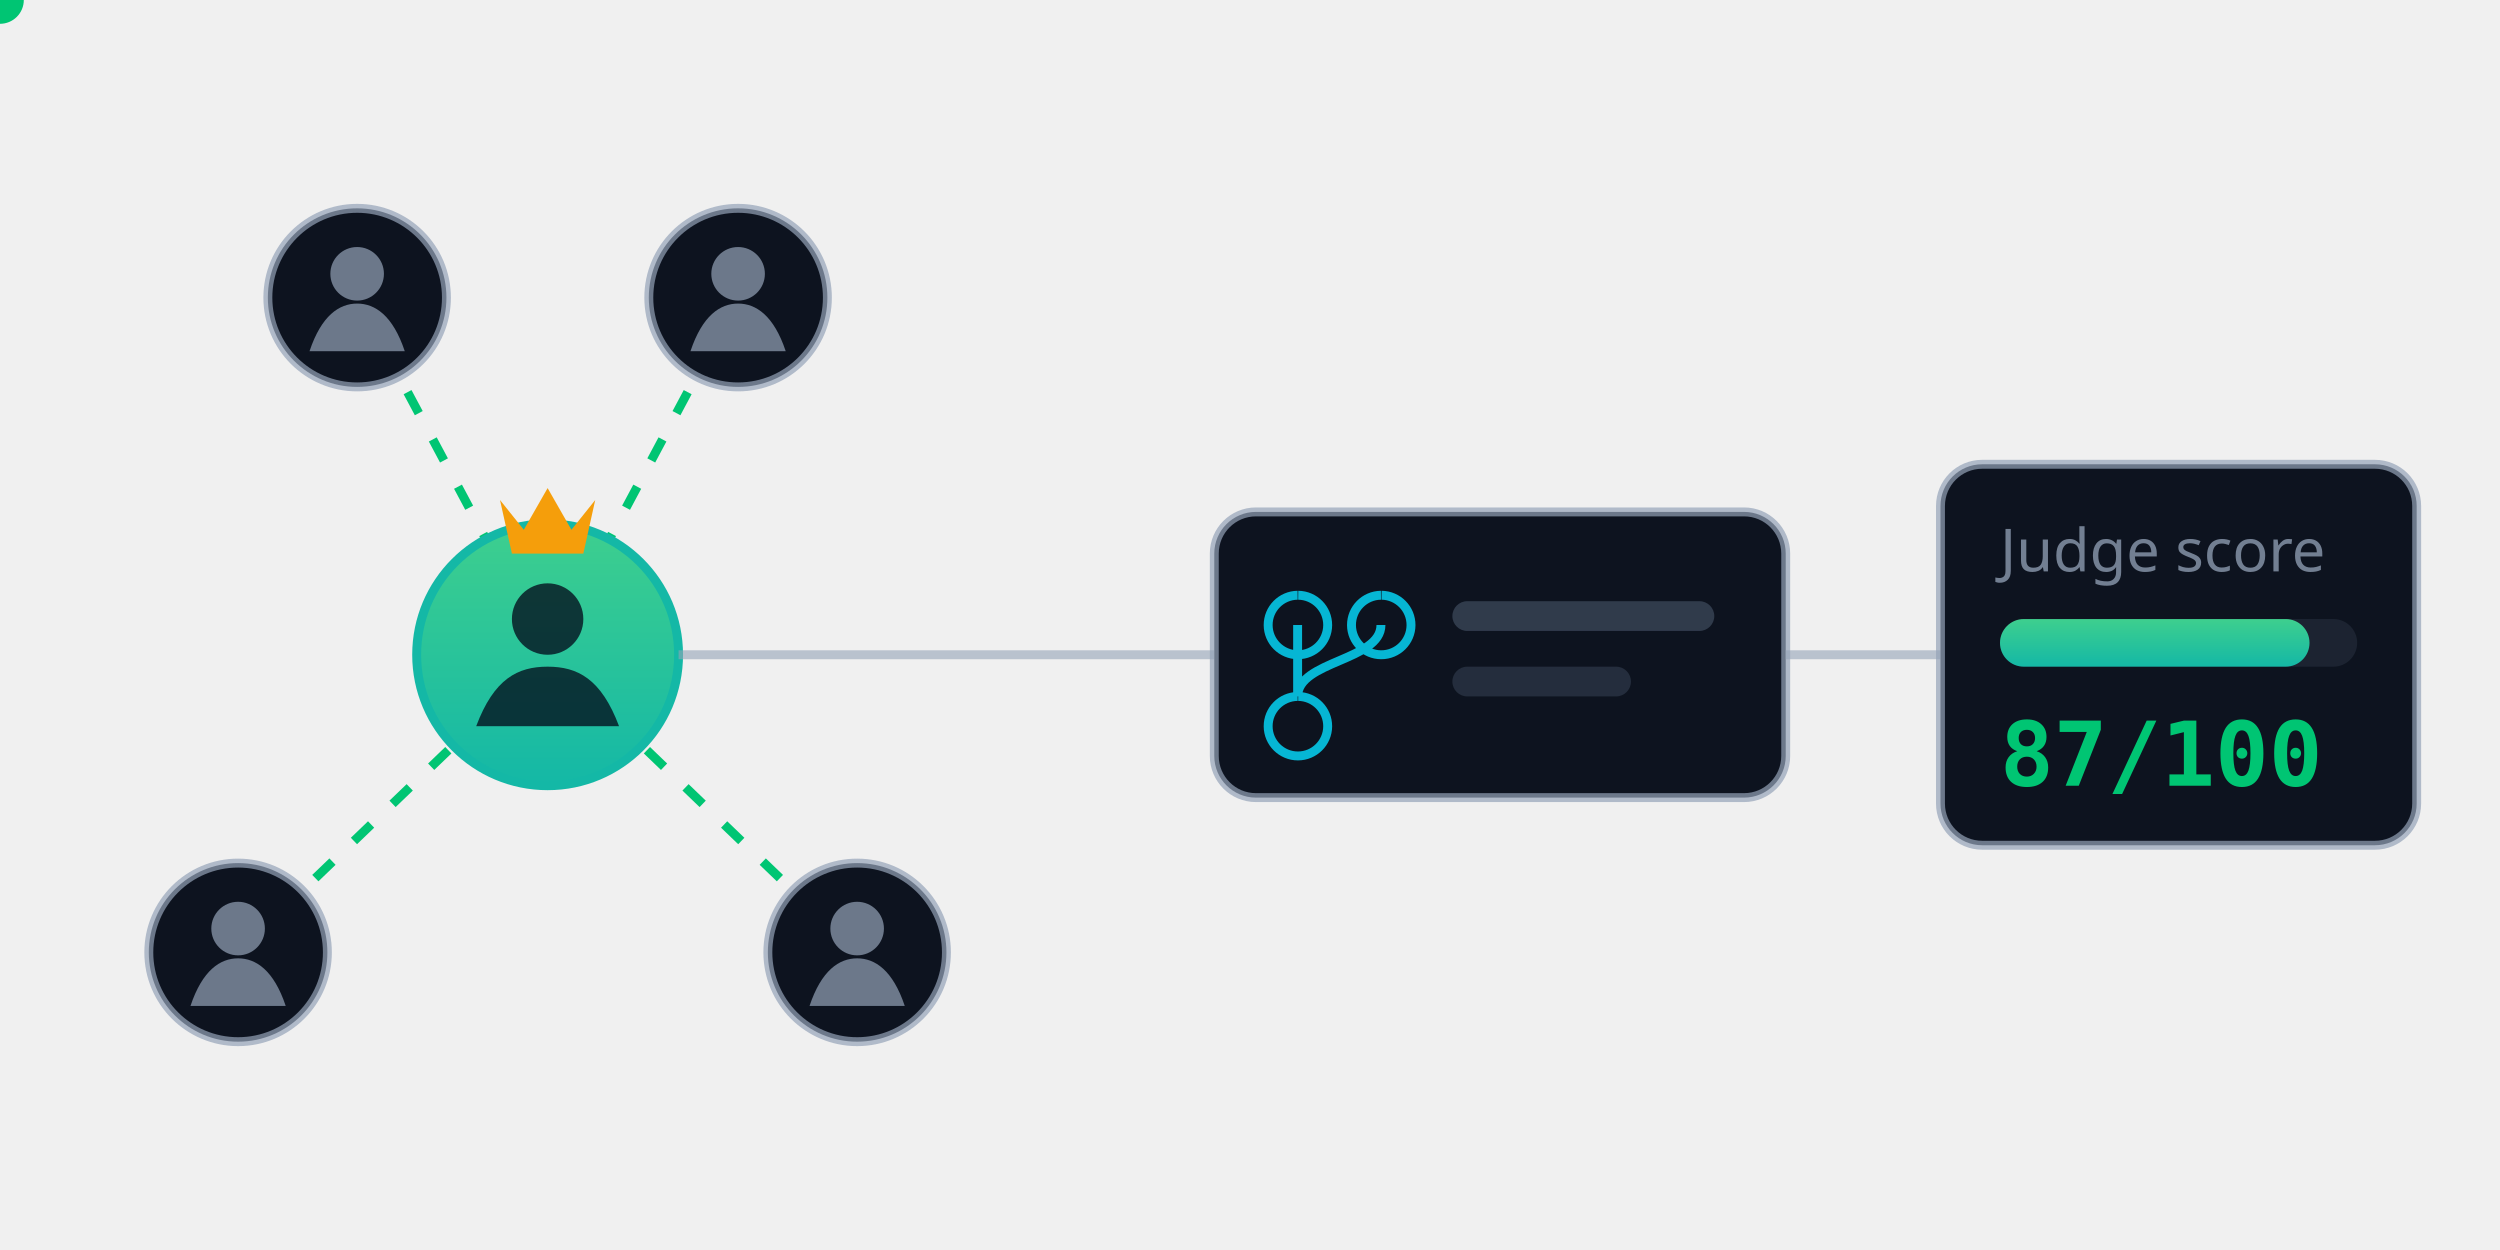
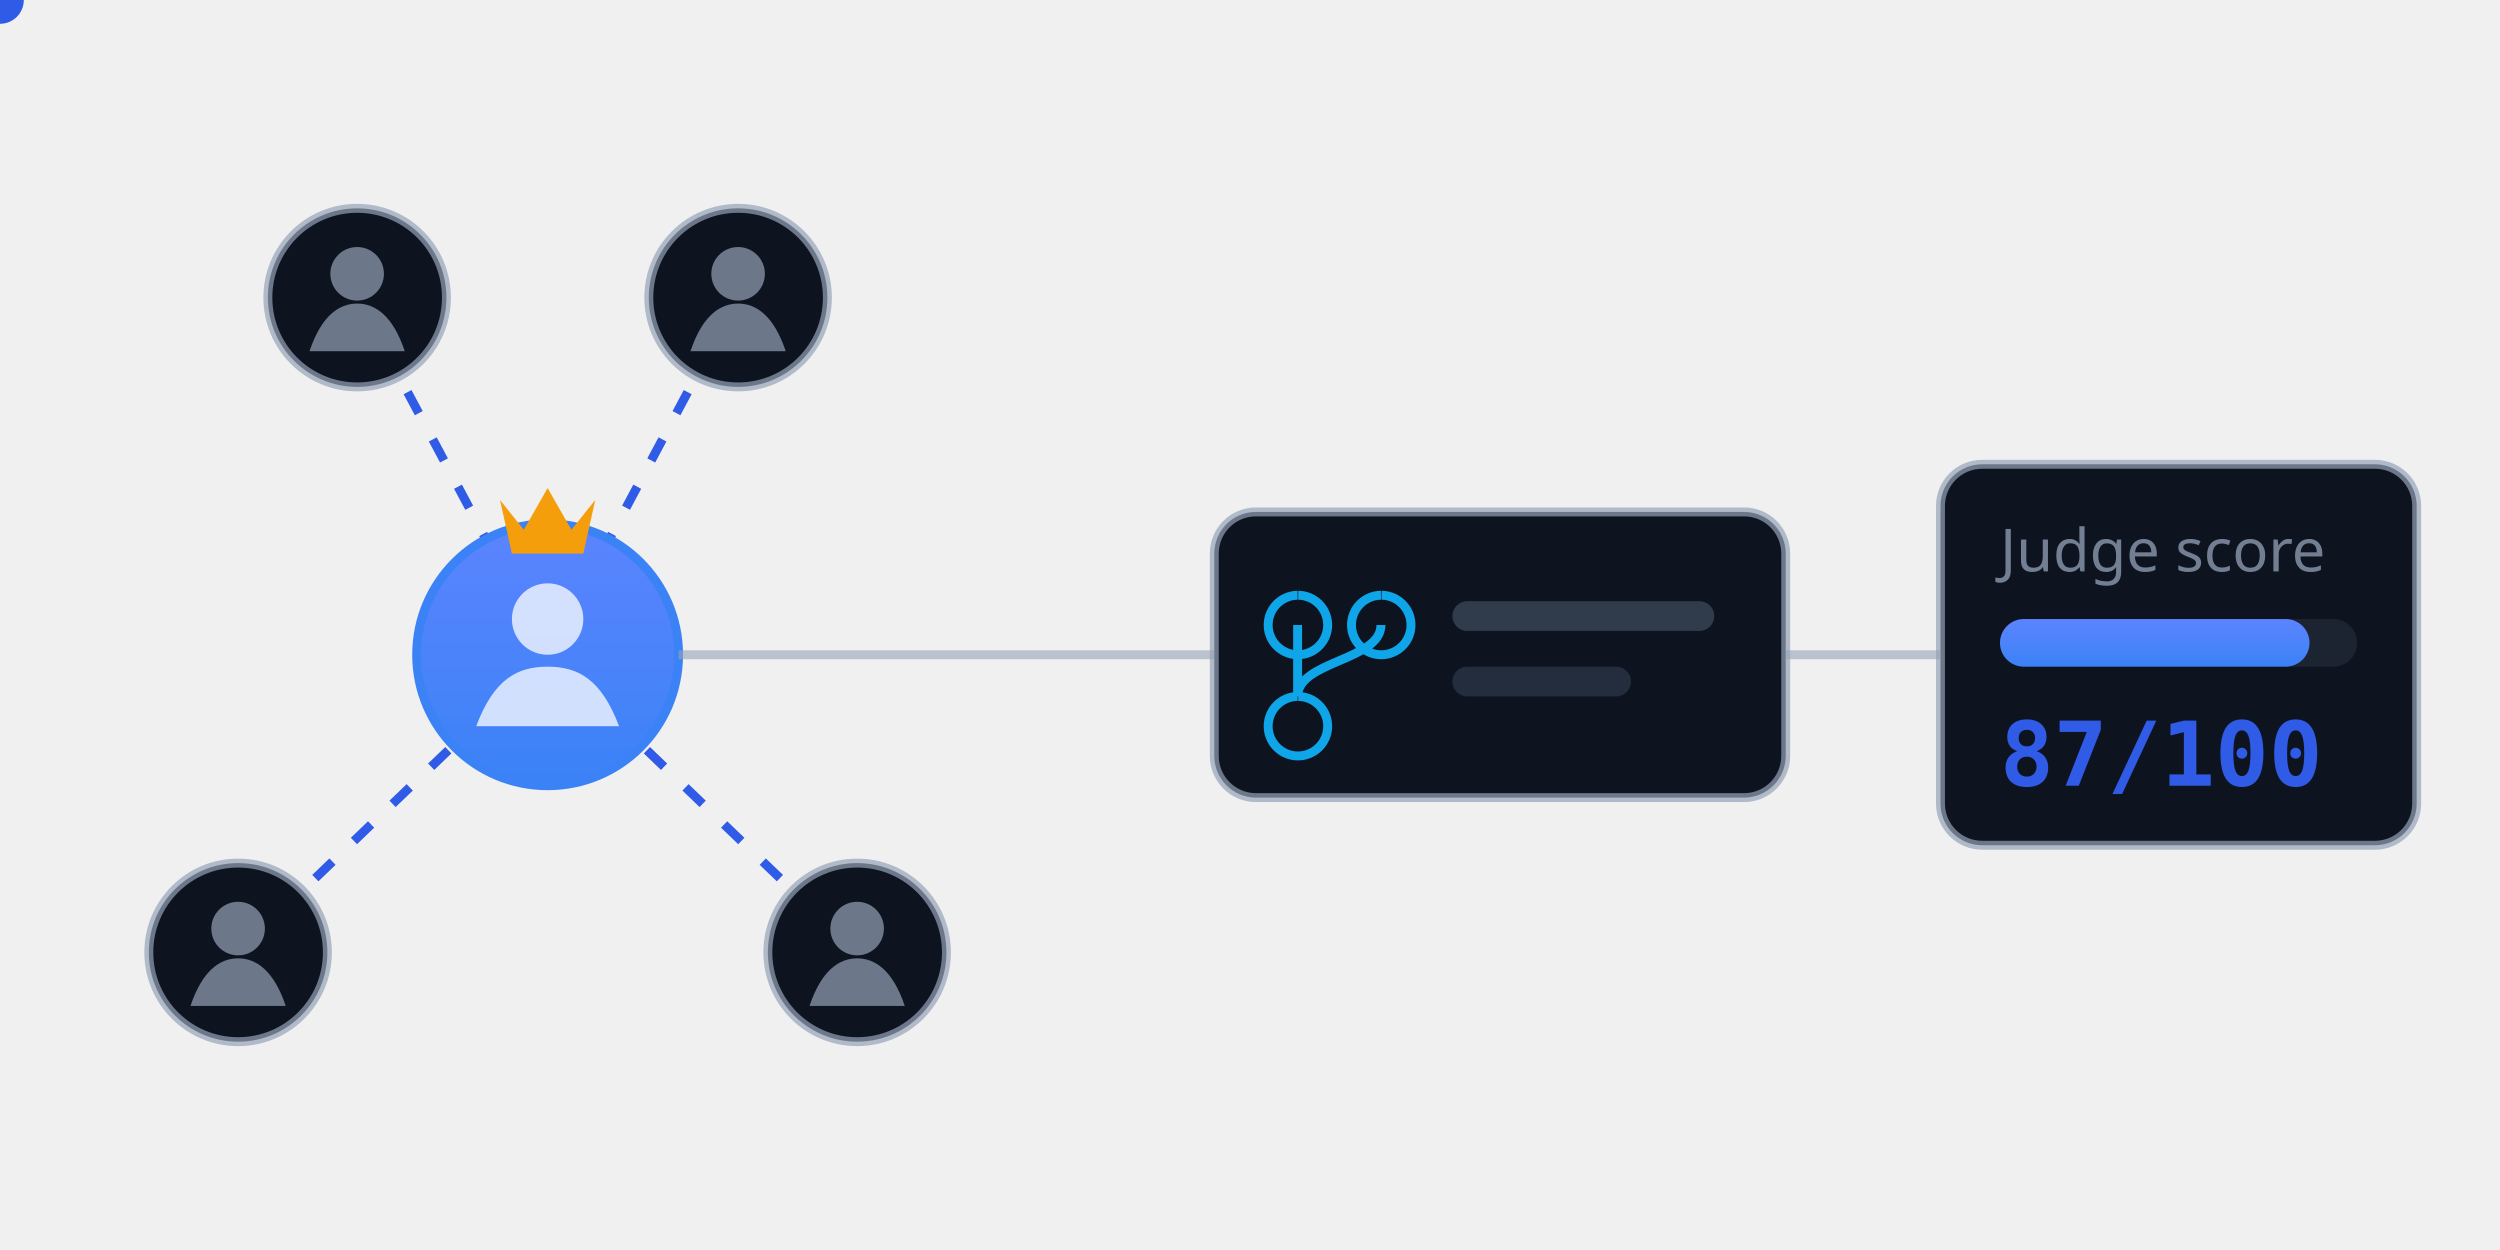
<svg xmlns="http://www.w3.org/2000/svg" viewBox="0 0 420 210" fill="none" role="img">
  <defs>
    <linearGradient id="mint" x1="0" y1="1" x2="0" y2="0">
-       <stop offset="0" stop-color="#14b8a6" />
-       <stop offset="1" stop-color="#3ecf8e" />
+       <stop offset="0" stop-color="#3b82f6" />
+       <stop offset="1" stop-color="#5b84ff" />
    </linearGradient>
    <linearGradient id="spec" x1="0" y1="0" x2="1" y2="1">
-       <stop offset="0" stop-color="#2dd4bf" />
-       <stop offset=".5" stop-color="#00c573" />
+       <stop offset="0" stop-color="#1d4ed8" />
+       <stop offset=".5" stop-color="#2f5be7" />
      <stop offset="1" stop-color="#38bdf8" />
    </linearGradient>
  </defs>
  <style>
  .surf{fill:#0d131f;stroke:#94a3b8;stroke-opacity:.7}
  .ln{stroke:#94a3b8;stroke-opacity:.6;fill:none}
  .txt{fill:#94a3b8;opacity:.75}
  @media (prefers-reduced-motion: reduce){
    *{animation:none!important}
    .tag,.num,.row,.ev,.pass,.f{opacity:1!important}
    .ck,.ok{stroke-dashoffset:0!important}
    .gauge{stroke-dashoffset:36!important}
    .pkt{offset-distance:50%}
  }

-   .link{stroke:#00c573;stroke-width:1.5;stroke-dasharray:4 5;animation:dash 1.2s linear infinite}
+   .link{stroke:#2f5be7;stroke-width:1.5;stroke-dasharray:4 5;animation:dash 1.2s linear infinite}
  @keyframes dash{to{stroke-dashoffset:-9}}
-   .pkt{fill:#00c573;offset-path:path('M204 110 H300');animation:move 2.4s ease-in-out infinite}
+   .pkt{fill:#2f5be7;offset-path:path('M204 110 H300');animation:move 2.4s ease-in-out infinite}
  @keyframes move{from{offset-distance:0%}to{offset-distance:100%}}
  .mem{animation:bob 3s ease-in-out infinite}
  .m2{animation-delay:.3s}.m3{animation-delay:.6s}.m4{animation-delay:.9s}
  @keyframes bob{50%{transform:translateY(-4px)}}
  .score{transform-box:fill-box;transform-origin:0 50%;animation:sc 4.8s ease infinite}
  @keyframes sc{0%,30%{transform:scaleX(0)}60%,90%{transform:scaleX(1)}100%{transform:scaleX(0)}}
</style>
  <path class="link" d="M60 50 L92 110" />
  <path class="link" d="M124 50 L92 110" />
  <path class="link" d="M40 160 L92 110" />
  <path class="link" d="M144 160 L92 110" />
  <g class="mem m1">
    <circle cx="60" cy="50" r="15" class="surf" stroke-width="1.5" />
    <circle cx="60" cy="46" r="4.5" fill="#94a3b8" opacity=".7" />
    <path d="M52 59c2-6 5-8 8-8s6 2 8 8" fill="#94a3b8" opacity=".7" />
  </g>
  <g class="mem m2">
    <circle cx="124" cy="50" r="15" class="surf" stroke-width="1.5" />
    <circle cx="124" cy="46" r="4.5" fill="#94a3b8" opacity=".7" />
    <path d="M116 59c2-6 5-8 8-8s6 2 8 8" fill="#94a3b8" opacity=".7" />
  </g>
  <g class="mem m3">
    <circle cx="40" cy="160" r="15" class="surf" stroke-width="1.5" />
    <circle cx="40" cy="156" r="4.5" fill="#94a3b8" opacity=".7" />
    <path d="M32 169c2-6 5-8 8-8s6 2 8 8" fill="#94a3b8" opacity=".7" />
  </g>
  <g class="mem m4">
    <circle cx="144" cy="160" r="15" class="surf" stroke-width="1.5" />
    <circle cx="144" cy="156" r="4.5" fill="#94a3b8" opacity=".7" />
    <path d="M136 169c2-6 5-8 8-8s6 2 8 8" fill="#94a3b8" opacity=".7" />
  </g>
-   <circle cx="92" cy="110" r="22" fill="url(#mint)" stroke="#14b8a6" stroke-width="1.5" />
-   <circle cx="92" cy="104" r="6" fill="#020617" opacity=".75" />
-   <path d="M80 122c3-8 7-10 12-10s9 2 12 10" fill="#020617" opacity=".75" />
+   <circle cx="92" cy="110" r="22" fill="url(#mint)" stroke="#3b82f6" stroke-width="1.5" />
+   <circle cx="92" cy="104" r="6" fill="#fff" opacity=".75" />
+   <path d="M80 122c3-8 7-10 12-10s9 2 12 10" fill="#fff" opacity=".75" />
  <path d="M84 84 l4 5 4-7 4 7 4-5 -2 9 h-12z" fill="#f59e0b" />
  <path d="M114 110 H204" class="ln" stroke-width="1.5" />
  <rect x="204" y="86" width="96" height="48" rx="7" class="surf" stroke-width="1.5" />
-   <path d="M218 100a5 5 0 1 0 0.1 0M218 105v12M218 117a5 5 0 1 0 0.1 0M232 100a5 5 0 1 0 0.1 0M232 105c0 6-14 6-14 12" stroke="#06b6d4" stroke-width="1.5" fill="none" />
+   <path d="M218 100a5 5 0 1 0 0.1 0M218 105v12M218 117a5 5 0 1 0 0.1 0M232 100a5 5 0 1 0 0.1 0M232 105c0 6-14 6-14 12" stroke="#0ea5e9" stroke-width="1.5" fill="none" />
  <rect x="244" y="101" width="44" height="5" rx="2.5" fill="#475569" opacity=".6" />
  <rect x="244" y="112" width="30" height="5" rx="2.5" fill="#475569" opacity=".4" />
  <circle class="pkt" r="4" />
  <path d="M300 110 H326" class="ln" stroke-width="1.5" />
  <rect x="326" y="78" width="80" height="64" rx="7" class="surf" stroke-width="1.5" />
  <text x="336" y="96" class="txt" font-family="ui-sans-serif,system-ui" font-size="10">Judge score</text>
  <rect x="336" y="104" width="60" height="8" rx="4" fill="#475569" opacity=".25" />
  <rect class="score" x="336" y="104" width="52" height="8" rx="4" fill="url(#mint)" />
-   <text x="336" y="132" font-family="ui-monospace,monospace" font-size="15" font-weight="700" fill="#00c573">87/100</text>
+   <text x="336" y="132" font-family="ui-monospace,monospace" font-size="15" font-weight="700" fill="#2f5be7">87/100</text>
</svg>
